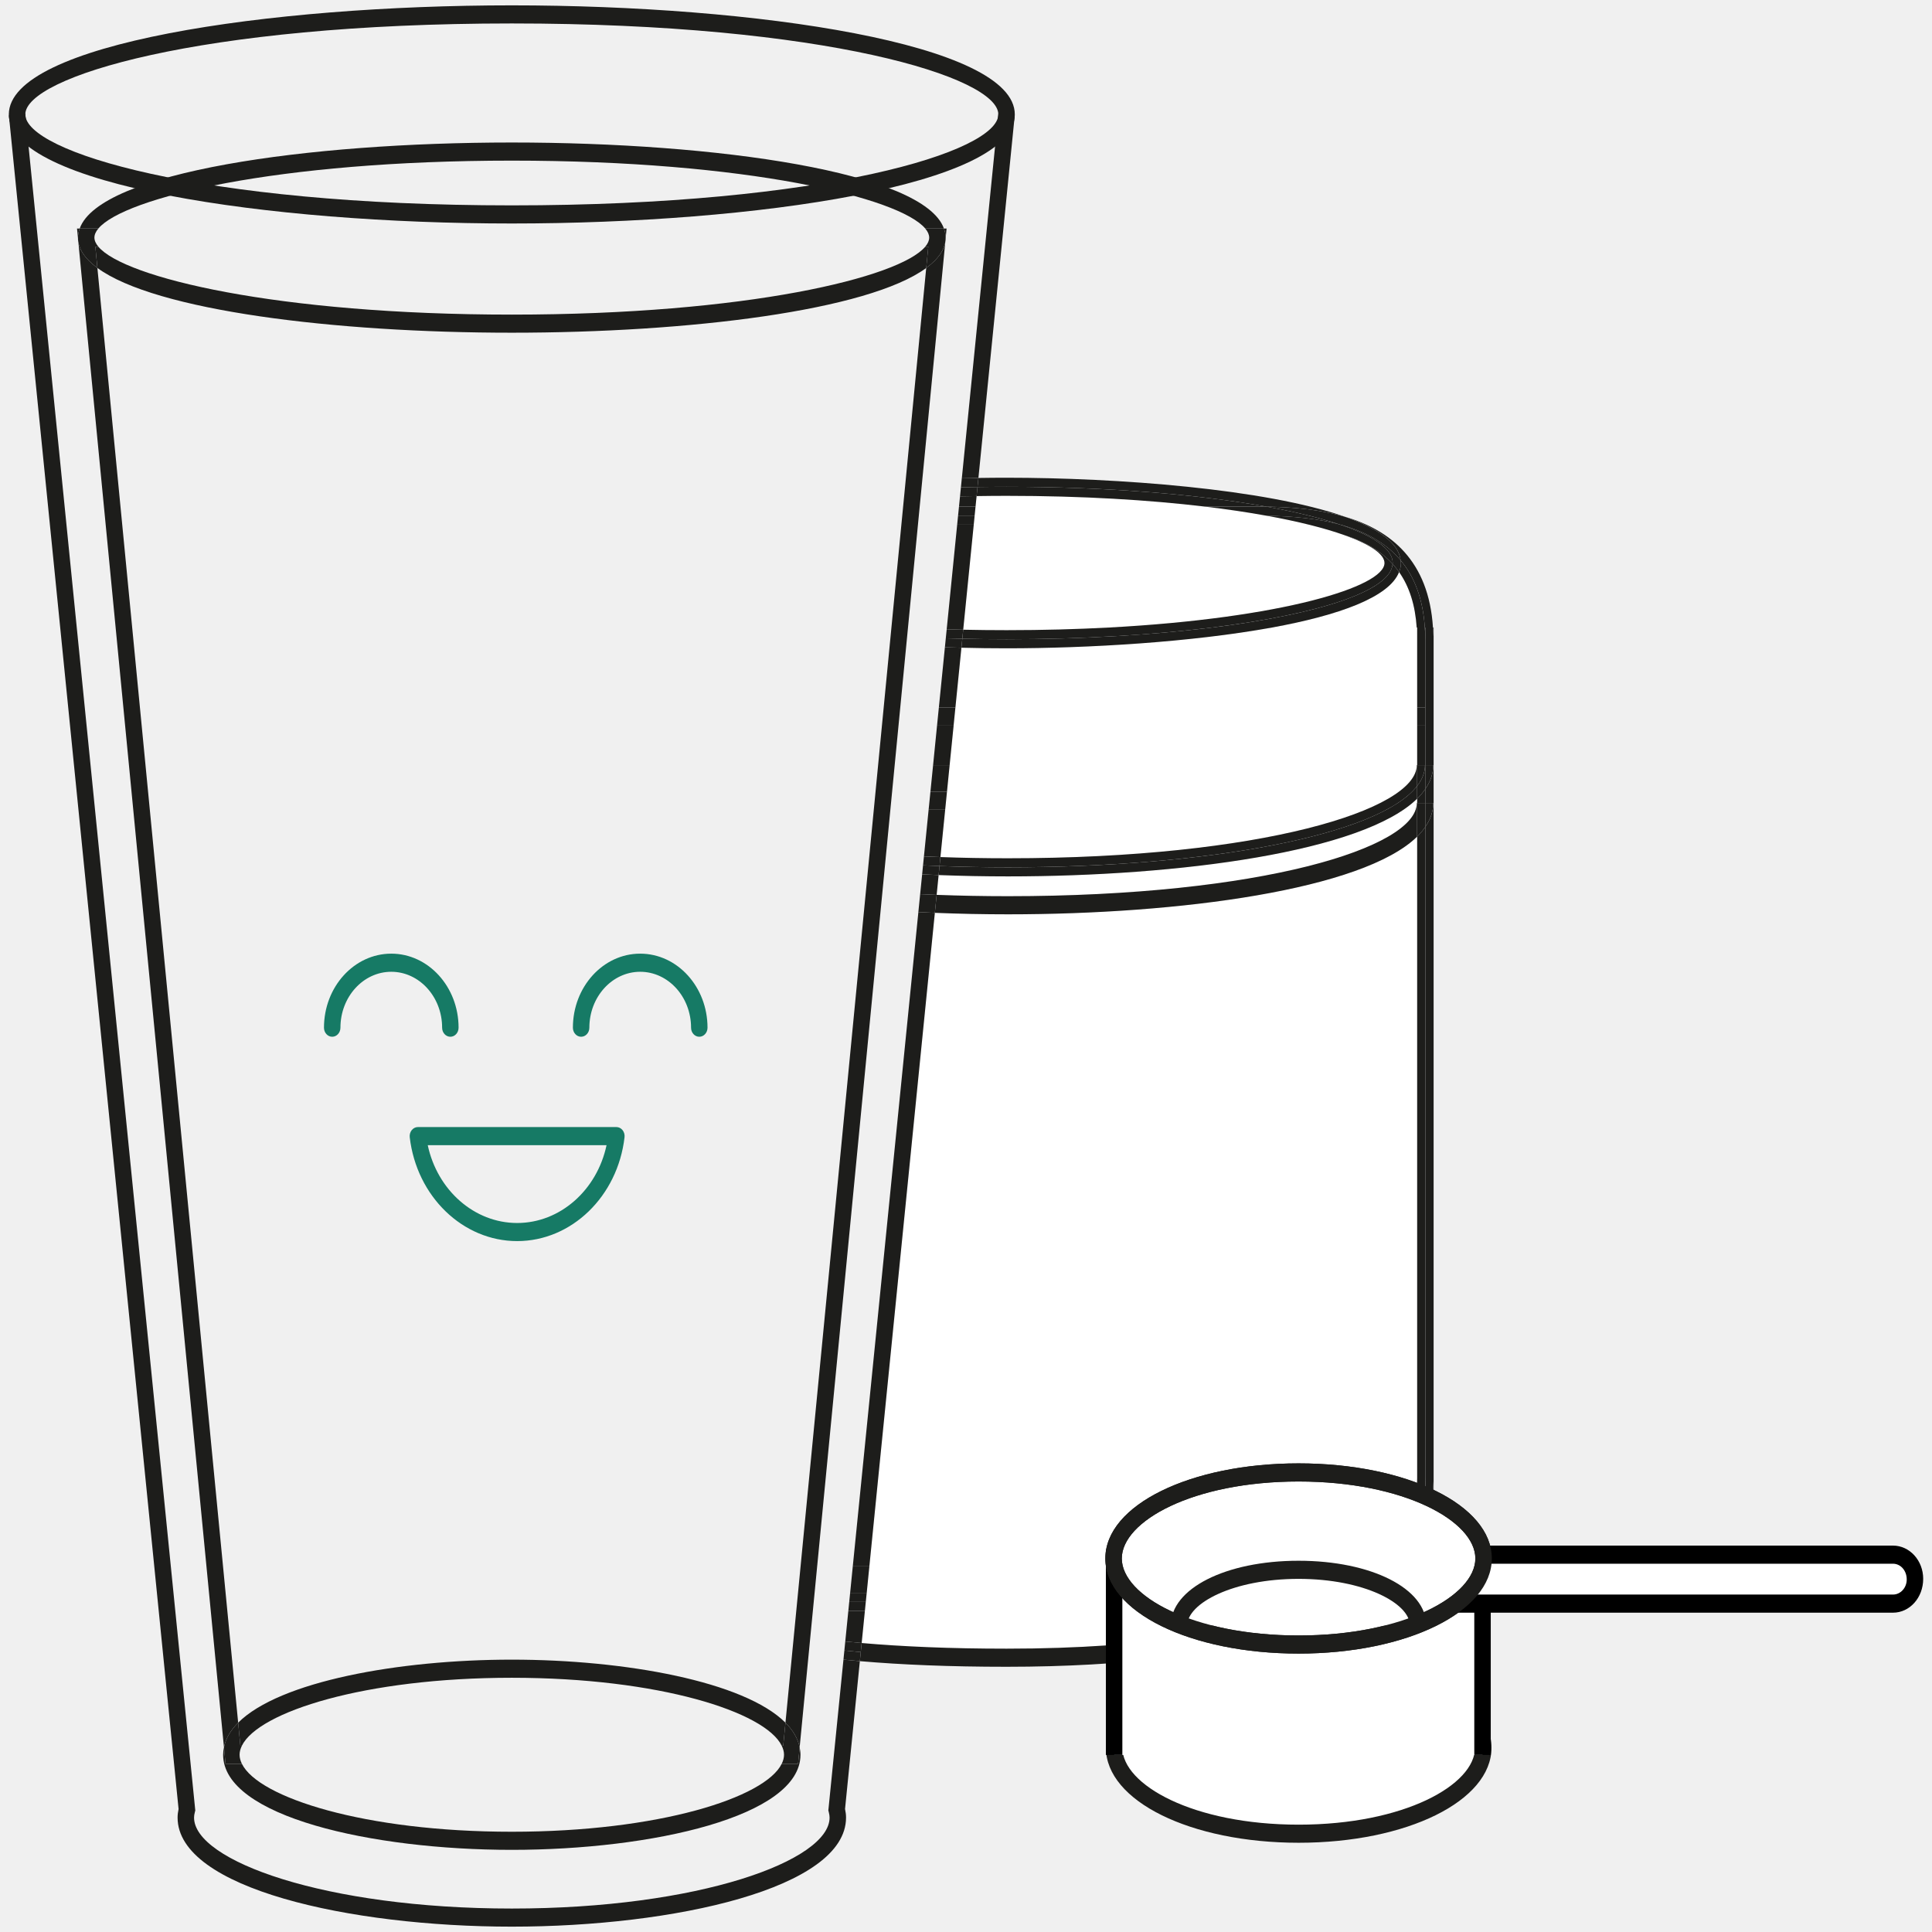
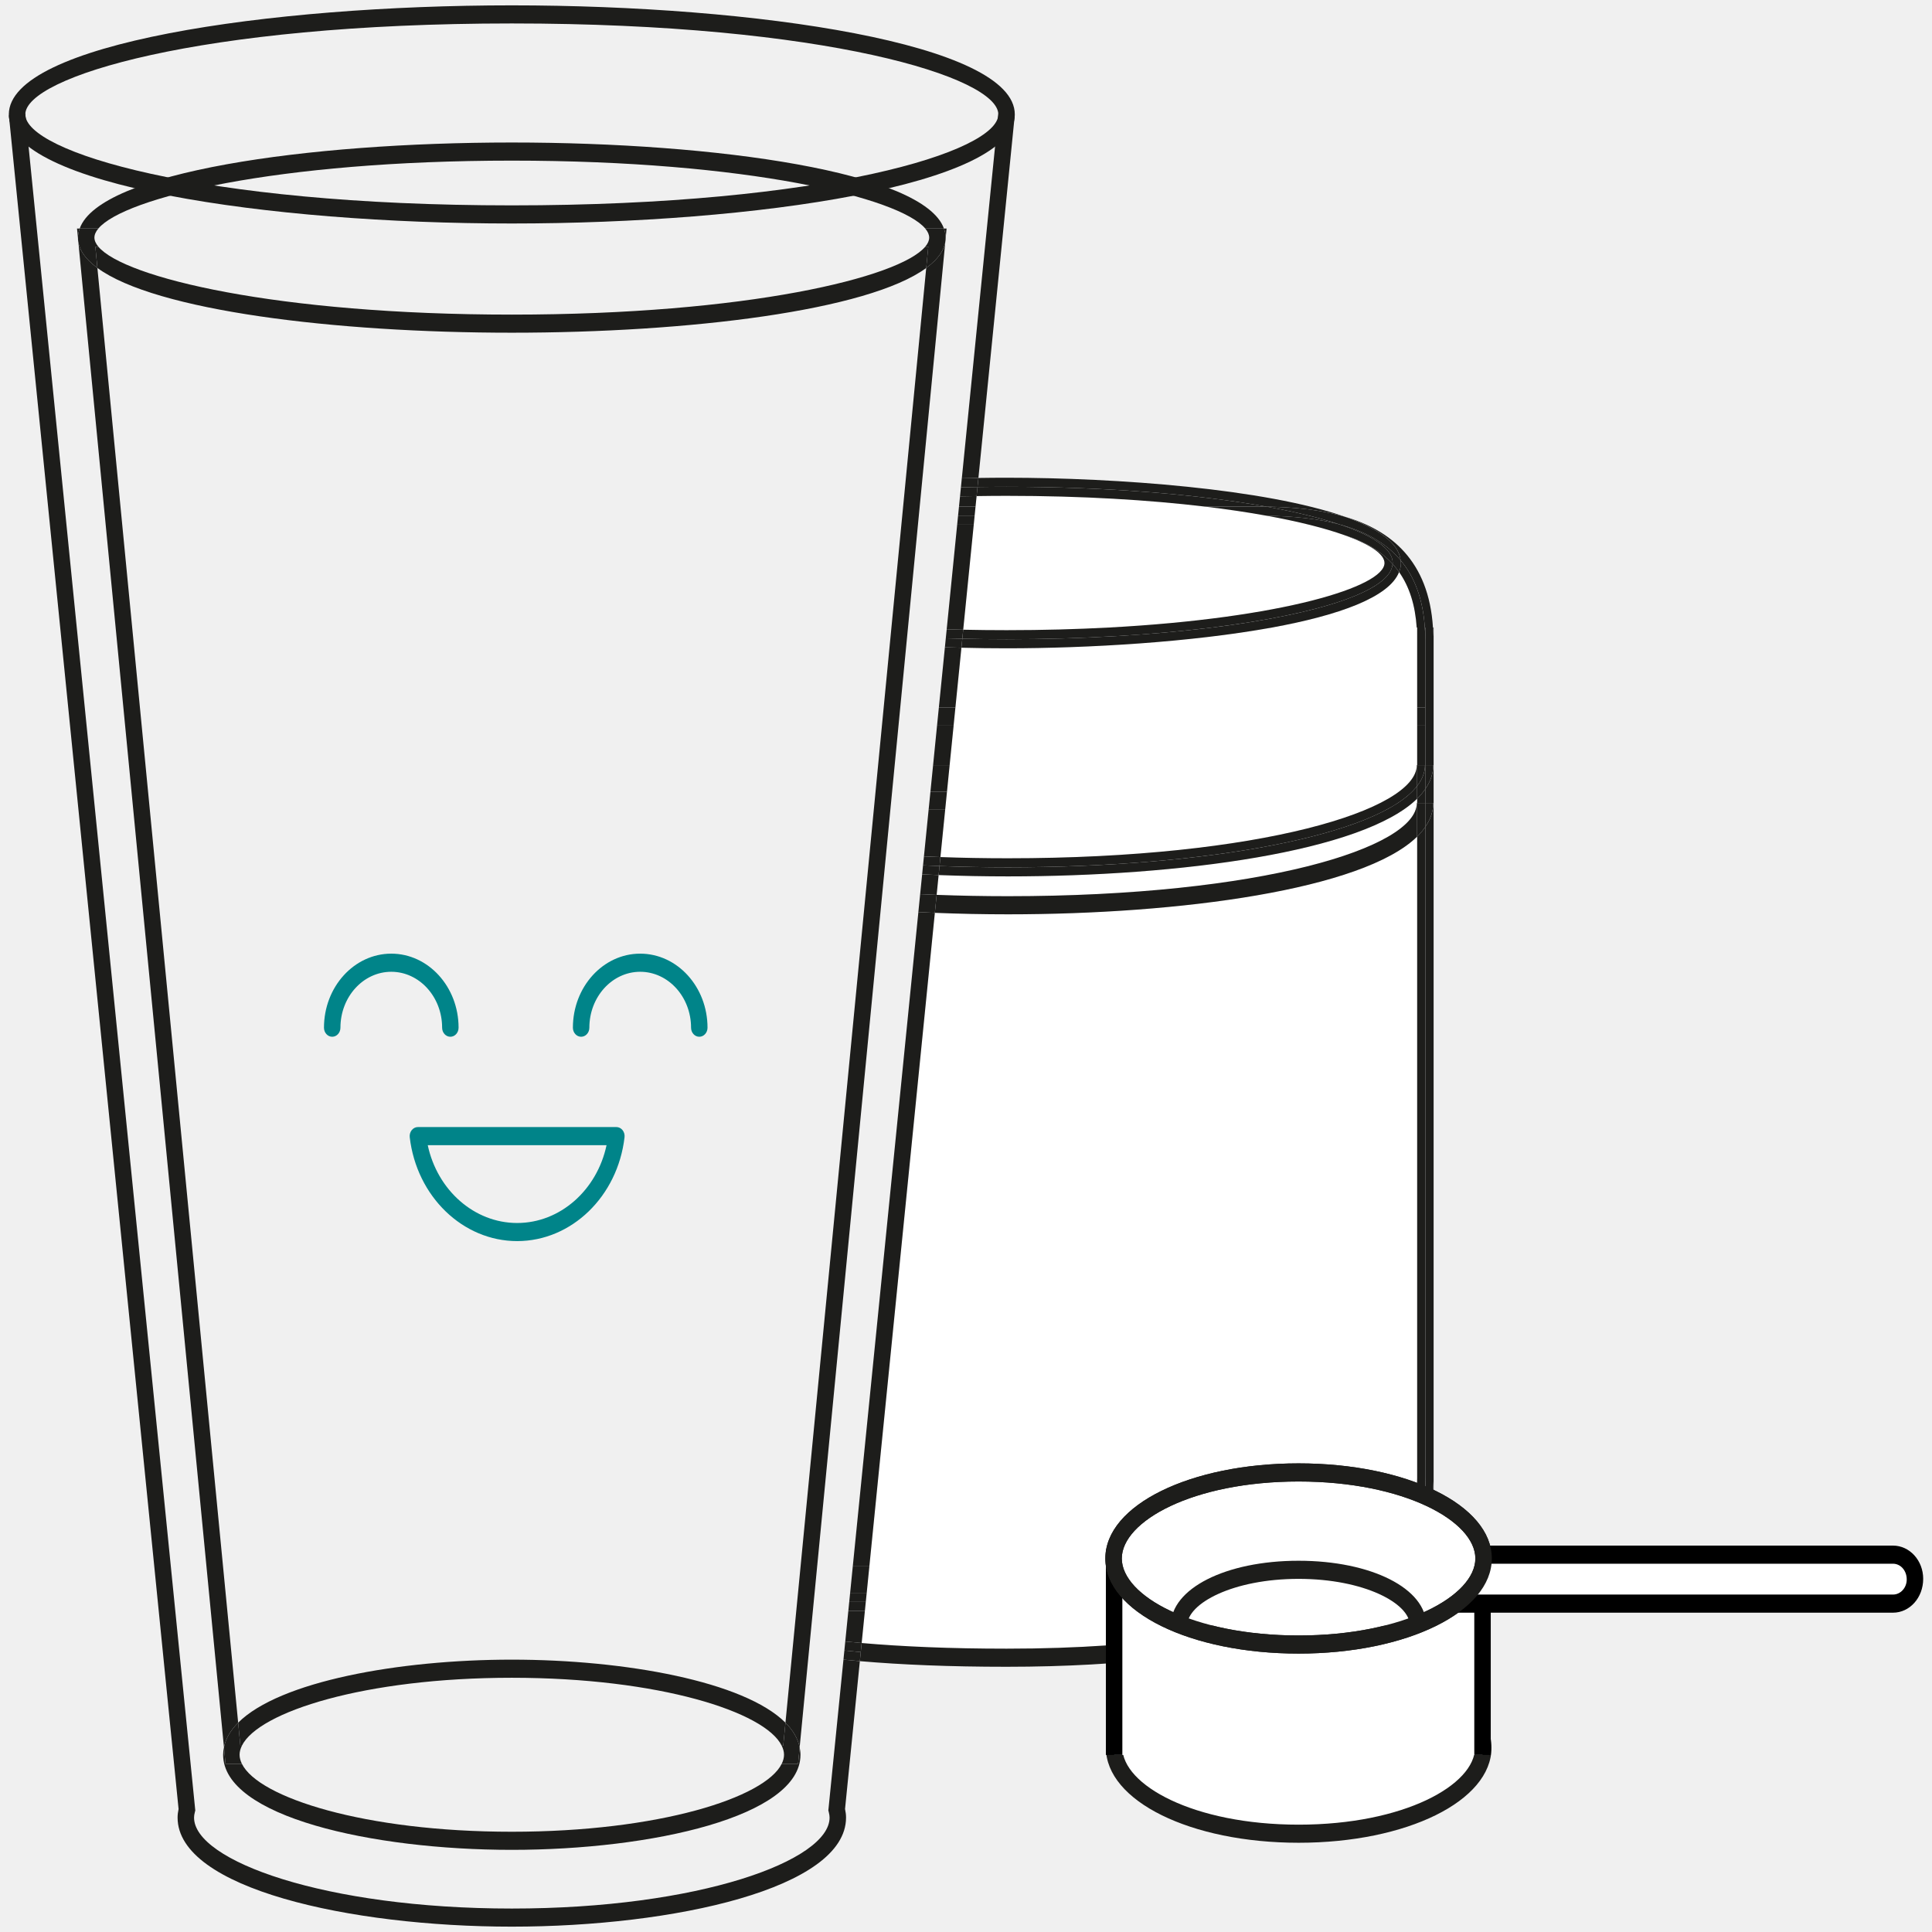
<svg xmlns="http://www.w3.org/2000/svg" width="100" height="100" viewBox="0 0 100 100" fill="none">
  <path d="M48.583 45.292L48.481 46.318C49.663 46.362 50.893 46.386 52.173 46.386C65.243 46.386 73.333 43.883 73.333 41.564H73.351V41.341C70.541 44.09 61.074 45.362 52.173 45.362C50.981 45.362 49.779 45.338 48.583 45.292Z" fill="white" />
  <path d="M73.328 32.482C73.251 31.323 72.953 30.372 72.416 29.608C71.909 30.918 69.284 31.852 65.834 32.482C61.686 33.238 56.356 33.556 52.099 33.556C51.35 33.556 50.566 33.546 49.763 33.526L49.452 36.62L49.358 37.557L49.153 39.602L49.016 40.976L48.922 41.913L48.676 44.362C49.799 44.403 50.964 44.424 52.173 44.424C65.243 44.424 73.333 41.921 73.333 39.602H73.351V37.557V36.62V33.106C73.352 32.891 73.341 32.685 73.328 32.482Z" fill="white" />
  <path d="M69.578 27.696C68.578 27.34 67.229 26.996 65.571 26.695C64.602 26.519 63.524 26.359 62.348 26.219C59.489 25.879 56.044 25.664 52.099 25.664C51.572 25.664 51.057 25.669 50.549 25.676L50.494 26.219L50.447 26.687L50.401 27.156L49.867 32.481H57.392C66.349 32.003 71.661 30.367 71.661 29.141C71.661 28.689 70.939 28.181 69.578 27.696Z" fill="white" />
  <path d="M52.099 32.618C53.98 32.618 55.747 32.569 57.392 32.481H49.867L49.855 32.594C50.585 32.61 51.333 32.618 52.099 32.618Z" fill="white" />
  <path d="M52.173 47.324C50.915 47.324 49.647 47.298 48.388 47.248L45.394 77.121L45.001 81.045L44.861 82.445L44.813 82.914L44.767 83.382L44.6 85.042C46.703 85.226 49.175 85.334 52.099 85.334C59.6 85.334 64.591 84.374 67.702 83.236C68.502 82.944 69.18 82.639 69.74 82.336C70.57 81.889 71.15 81.444 71.515 81.046H71.378C72.59 80.179 73.211 78.888 73.328 77.121C73.341 76.918 73.352 76.712 73.352 76.496V43.303C70.541 46.053 61.074 47.324 52.173 47.324Z" fill="white" />
  <path d="M76.773 90.459C76.773 92.919 72.495 94.912 67.219 94.912C61.943 94.912 57.667 92.919 57.667 90.459C57.667 87.999 61.943 86.006 67.219 86.006C72.495 86.006 76.773 87.999 76.773 90.459Z" fill="white" />
  <path fill-rule="evenodd" clip-rule="evenodd" d="M57.241 90.459C57.241 93.219 61.624 95.381 67.219 95.381C72.815 95.381 77.2 93.219 77.2 90.459C77.2 87.699 72.816 85.537 67.219 85.537C61.624 85.537 57.241 87.699 57.241 90.459ZM58.093 90.459C58.093 88.534 61.76 86.474 67.219 86.474C72.679 86.474 76.347 88.535 76.347 90.459C76.347 92.383 72.679 94.444 67.219 94.444C61.76 94.444 58.093 92.383 58.093 90.459Z" fill="#1D1D1B" />
  <path d="M72.497 29.001C73.207 29.846 73.651 30.979 73.748 32.481H73.778H74.17C73.953 29.027 71.985 27.443 69.613 26.747C71.308 27.343 72.394 28.087 72.497 29.001Z" fill="#1D1D1B" />
  <path d="M74.204 77.121V76.496C74.204 76.717 74.183 76.914 74.17 77.121H74.204Z" fill="#1D1D1B" />
  <path d="M72.416 29.608C72.952 30.372 73.251 31.323 73.328 32.482H73.352H73.748C73.651 30.979 73.207 29.846 72.496 29.001C72.502 29.048 72.513 29.094 72.513 29.141C72.513 29.302 72.475 29.457 72.416 29.608Z" fill="#1D1D1B" />
  <path d="M73.352 33.106V32.481H73.328C73.341 32.685 73.352 32.891 73.352 33.106Z" fill="white" />
  <path d="M74.17 32.482C74.183 32.689 74.204 32.886 74.204 33.107V32.482H74.17Z" fill="#1D1D1B" />
  <path d="M73.748 77.121C73.633 78.9 73.032 80.161 72.079 81.04L72.087 81.047L72.415 81.325C73.393 80.395 74.049 79.045 74.17 77.122H73.778H73.748V77.121Z" fill="#1D1D1B" />
  <path d="M73.778 32.482V33.107V36.62V37.557V39.602H74.186C74.186 40.039 74.039 40.447 73.778 40.833V41.564H74.186C74.186 42.001 74.039 42.41 73.778 42.795V76.497V77.122H74.17C74.183 76.915 74.204 76.718 74.204 76.497V33.106C74.204 32.886 74.183 32.688 74.17 32.481H73.778V32.482Z" fill="#1D1D1B" />
  <path d="M73.778 77.121V76.496C73.778 76.715 73.761 76.916 73.748 77.121H73.778Z" fill="#1D1D1B" />
  <path d="M73.328 77.121C73.211 78.889 72.59 80.181 71.378 81.046H71.515C71.605 80.948 71.685 80.852 71.749 80.76L72.079 81.039C73.032 80.161 73.633 78.9 73.748 77.121H73.352H73.328V77.121Z" fill="#1D1D1B" />
  <path d="M73.352 77.121V76.496C73.352 76.713 73.341 76.918 73.328 77.121H73.352Z" fill="#1D1D1B" />
  <path d="M73.778 33.106V32.481H73.748C73.761 32.686 73.778 32.888 73.778 33.106Z" fill="#1D1D1B" />
  <path d="M73.352 43.303V76.496V77.121H73.748C73.761 76.916 73.778 76.716 73.778 76.496V42.794C73.659 42.969 73.519 43.139 73.352 43.303Z" fill="#1D1D1B" />
  <path d="M73.352 41.341V41.564H73.778V40.833C73.659 41.007 73.519 41.177 73.352 41.341Z" fill="#1D1D1B" />
  <path d="M73.352 39.602H73.759H73.778V37.557H73.352V39.602Z" fill="#1D1D1B" />
  <path d="M73.352 32.482V33.107V36.62H73.778V33.106C73.778 32.888 73.761 32.686 73.748 32.481H73.352V32.482Z" fill="#1D1D1B" />
  <path d="M73.352 36.619H73.778V37.557H73.352V36.619Z" fill="#1D1D1B" />
  <path d="M52.173 44.893C50.971 44.893 49.788 44.869 48.63 44.826L48.583 45.293C49.779 45.339 50.981 45.362 52.173 45.362C61.074 45.362 70.541 44.091 73.351 41.341V40.682C71.385 43.243 62.483 44.893 52.173 44.893Z" fill="#1D1D1B" />
  <path d="M74.185 39.602H73.777V40.832C74.039 40.447 74.185 40.039 74.185 39.602Z" fill="#1D1D1B" />
  <path d="M73.352 40.682V41.341C73.519 41.177 73.659 41.007 73.778 40.832V39.602H73.76C73.759 39.977 73.616 40.338 73.352 40.682Z" fill="#1D1D1B" />
  <path d="M52.173 44.424C50.964 44.424 49.798 44.403 48.676 44.362L48.63 44.826C49.788 44.869 50.971 44.892 52.173 44.892C62.483 44.892 71.385 43.242 73.351 40.682V39.601H73.333C73.333 41.921 65.243 44.424 52.173 44.424Z" fill="#1D1D1B" />
  <path d="M73.759 39.602H73.351V40.682C73.616 40.338 73.759 39.977 73.759 39.602Z" fill="#1D1D1B" />
  <path d="M52.099 25.196C57.286 25.196 62.01 25.586 65.562 26.225C66.878 26.246 68.302 26.363 69.613 26.747C65.497 25.301 57.826 24.727 52.099 24.727C51.627 24.727 51.139 24.731 50.642 24.739L50.596 25.208C51.093 25.201 51.593 25.196 52.099 25.196Z" fill="#1D1D1B" />
  <path d="M62.735 32.482H65.834C69.284 31.852 71.909 30.918 72.416 29.608C72.313 29.462 72.201 29.322 72.081 29.19C71.996 30.577 68.287 31.791 62.735 32.482Z" fill="#1D1D1B" />
  <path d="M69.342 27.146C70.637 27.494 71.722 28.08 72.496 29.001C72.394 28.088 71.308 27.344 69.614 26.748C68.303 26.364 66.879 26.246 65.563 26.226C67.045 26.492 68.319 26.802 69.342 27.146Z" fill="#1D1D1B" />
  <path d="M72.087 29.141C72.087 29.157 72.081 29.173 72.081 29.189C72.201 29.322 72.313 29.461 72.416 29.608C72.475 29.456 72.513 29.302 72.513 29.141C72.513 29.093 72.502 29.047 72.497 29.001C71.722 28.079 70.638 27.493 69.342 27.146C71.084 27.732 72.087 28.413 72.087 29.141Z" fill="#1D1D1B" />
  <path d="M52.099 33.087C51.324 33.087 50.561 33.077 49.809 33.061L49.763 33.526C50.566 33.546 51.35 33.556 52.099 33.556C56.356 33.556 61.686 33.238 65.834 32.481H62.735C59.654 32.864 56.01 33.087 52.099 33.087Z" fill="#1D1D1B" />
  <path d="M52.099 25.664C56.044 25.664 59.489 25.88 62.348 26.219H65.106C65.256 26.219 65.409 26.222 65.562 26.225C62.01 25.586 57.286 25.196 52.099 25.196C51.593 25.196 51.093 25.201 50.596 25.208L50.549 25.677C51.057 25.669 51.573 25.664 52.099 25.664Z" fill="#1D1D1B" />
  <path d="M71.661 29.141C71.661 30.367 66.348 32.003 57.392 32.481H62.735C68.287 31.791 71.996 30.577 72.081 29.189C71.477 28.525 70.654 28.028 69.578 27.696C70.939 28.181 71.661 28.689 71.661 29.141Z" fill="#1D1D1B" />
  <path d="M62.348 26.219C63.524 26.359 64.602 26.519 65.571 26.696C66.935 26.719 68.216 26.844 69.342 27.146C68.319 26.803 67.046 26.492 65.563 26.225C65.41 26.223 65.256 26.219 65.107 26.219H62.348Z" fill="#1D1D1B" />
  <path d="M69.578 27.696C70.655 28.029 71.477 28.526 72.081 29.189C72.081 29.173 72.087 29.157 72.087 29.141C72.087 28.412 71.084 27.731 69.342 27.146C68.216 26.844 66.936 26.717 65.571 26.695C67.229 26.996 68.578 27.34 69.578 27.696Z" fill="#1D1D1B" />
  <path d="M49.856 32.594L49.809 33.061C50.561 33.078 51.324 33.087 52.099 33.087C56.01 33.087 59.654 32.864 62.735 32.481H57.392C55.747 32.569 53.98 32.618 52.1 32.618C51.333 32.618 50.585 32.61 49.856 32.594Z" fill="#1D1D1B" />
  <path d="M72.415 81.324C71.718 81.987 70.865 82.439 69.94 82.748C69.223 82.988 68.466 83.142 67.702 83.237C64.591 84.375 59.6 85.335 52.099 85.335C49.175 85.335 46.703 85.226 44.6 85.043L44.553 85.513L44.506 85.981C46.652 86.166 49.156 86.272 52.099 86.272C64.55 86.272 70.831 83.611 72.424 81.332L72.415 81.324Z" fill="#1D1D1B" />
  <path d="M72.087 81.046L72.079 81.039L72.072 81.046H72.087Z" fill="#1D1D1B" />
  <path d="M69.94 82.748C70.865 82.438 71.719 81.986 72.415 81.324L72.087 81.046C71.741 81.541 71.055 82.142 69.94 82.748Z" fill="#1D1D1B" />
  <path d="M71.515 81.046H72.072C72.075 81.044 72.077 81.042 72.08 81.039L71.749 80.76C71.685 80.852 71.605 80.948 71.515 81.046Z" fill="#1D1D1B" />
  <path d="M69.74 82.337C69.18 82.64 68.502 82.944 67.702 83.237C68.466 83.142 69.223 82.988 69.94 82.748C71.055 82.142 71.741 81.541 72.087 81.046H72.072C71.435 81.631 70.647 82.049 69.74 82.337Z" fill="#1D1D1B" />
  <path d="M69.74 82.337C70.647 82.049 71.435 81.631 72.072 81.046H71.515C71.151 81.445 70.57 81.889 69.74 82.337Z" fill="#1D1D1B" />
  <path d="M52.173 46.387C50.893 46.387 49.663 46.362 48.481 46.318L48.388 47.248C49.647 47.299 50.915 47.325 52.173 47.325C61.074 47.325 70.541 46.054 73.351 43.304V41.564H73.333C73.333 43.883 65.243 46.387 52.173 46.387Z" fill="#1D1D1B" />
  <path d="M74.185 41.564H73.777V42.794C74.039 42.409 74.185 42.001 74.185 41.564Z" fill="#1D1D1B" />
  <path d="M73.352 43.303C73.519 43.139 73.659 42.969 73.778 42.794V41.564H73.352V43.303Z" fill="#1D1D1B" />
  <path d="M42.884 93.616L42.874 93.706L42.897 93.794C42.925 93.905 42.939 93.998 42.939 94.078C42.939 96.305 36.184 98.786 26.491 98.786C16.799 98.786 10.044 96.305 10.044 94.078C10.044 93.996 10.057 93.904 10.085 93.798L10.108 93.709L1.307 5.871L0.46 5.974L9.243 93.634C9.209 93.79 9.192 93.936 9.192 94.078C9.192 97.744 18.106 99.723 26.491 99.723C34.877 99.723 43.791 97.744 43.791 94.078C43.791 93.938 43.774 93.791 43.739 93.633L44.506 85.981C44.217 85.956 43.933 85.929 43.657 85.902L42.884 93.616Z" fill="#1D1D1B" />
  <path d="M52.523 5.974L51.676 5.871L49.784 24.757C50.073 24.749 50.36 24.744 50.643 24.739L52.523 5.974Z" fill="#1D1D1B" />
  <path d="M44.143 81.046H45.001L45.394 77.121H44.537L44.143 81.046Z" fill="#1D1D1B" />
  <path d="M47.627 46.281C47.909 46.294 48.193 46.307 48.481 46.318L48.583 45.293C48.298 45.282 48.014 45.27 47.73 45.257L47.627 46.281Z" fill="#1D1D1B" />
  <path d="M44.537 77.121H45.394L48.388 47.248C48.103 47.237 47.819 47.224 47.535 47.209L44.537 77.121Z" fill="#1D1D1B" />
  <path d="M48.297 39.602H49.153L49.359 37.557H48.501L48.297 39.602Z" fill="#1D1D1B" />
  <path d="M48.595 36.619H49.452L49.763 33.526C49.48 33.518 49.195 33.51 48.908 33.5L48.595 36.619Z" fill="#1D1D1B" />
  <path d="M48.501 37.557H49.358L49.452 36.619H48.595L48.501 37.557Z" fill="#1D1D1B" />
  <path d="M48.159 40.976H49.016L49.153 39.602H48.297L48.159 40.976Z" fill="#1D1D1B" />
  <path d="M48.065 41.913L47.823 44.327C48.105 44.34 48.388 44.352 48.676 44.362L48.922 41.913H48.065Z" fill="#1D1D1B" />
  <path d="M48.922 41.913L49.016 40.976H48.159L48.065 41.913H48.922Z" fill="#1D1D1B" />
  <path d="M47.73 45.256C48.014 45.269 48.298 45.282 48.583 45.292L48.63 44.826C48.344 44.814 48.059 44.803 47.776 44.79L47.73 45.256Z" fill="#1D1D1B" />
  <path d="M47.776 44.791C48.059 44.804 48.344 44.816 48.63 44.826L48.676 44.363C48.388 44.353 48.105 44.34 47.823 44.328L47.776 44.791Z" fill="#1D1D1B" />
  <path d="M50.494 26.219L50.549 25.677C50.26 25.681 49.973 25.686 49.69 25.692L49.637 26.219H50.494V26.219Z" fill="#1D1D1B" />
  <path d="M50.401 27.157H49.543L49.01 32.482H49.867L50.401 27.157Z" fill="#1D1D1B" />
  <path d="M50.494 26.219H49.637L49.59 26.688H50.447L50.494 26.219Z" fill="#1D1D1B" />
  <path d="M50.447 26.688H49.59L49.543 27.157H50.401L50.447 26.688Z" fill="#1D1D1B" />
  <path d="M49.856 32.594L49.867 32.481H49.01L49.001 32.572C49.283 32.581 49.567 32.589 49.856 32.594Z" fill="#1D1D1B" />
  <path d="M50.596 25.208L50.642 24.739C50.359 24.744 50.073 24.75 49.783 24.757L49.737 25.224C50.021 25.218 50.307 25.212 50.596 25.208Z" fill="#1D1D1B" />
  <path d="M48.954 33.038L48.908 33.501C49.195 33.511 49.479 33.519 49.762 33.526L49.809 33.061C49.522 33.054 49.236 33.047 48.954 33.038Z" fill="#1D1D1B" />
  <path d="M50.549 25.677L50.596 25.208C50.307 25.212 50.021 25.218 49.737 25.224L49.69 25.693C49.973 25.686 50.26 25.681 50.549 25.677Z" fill="#1D1D1B" />
  <path d="M49.001 32.572L48.954 33.038C49.236 33.047 49.522 33.054 49.809 33.061L49.856 32.594C49.567 32.589 49.283 32.581 49.001 32.572Z" fill="#1D1D1B" />
  <path d="M43.909 83.383L43.751 84.962C44.027 84.99 44.309 85.017 44.6 85.042L44.766 83.383H43.909Z" fill="#1D1D1B" />
  <path d="M44.003 82.446H44.861L45.001 81.046H44.143L44.003 82.446Z" fill="#1D1D1B" />
  <path d="M43.909 83.383H44.766L44.813 82.914H43.956L43.909 83.383Z" fill="#1D1D1B" />
  <path d="M43.956 82.914H44.813L44.861 82.446H44.003L43.956 82.914Z" fill="#1D1D1B" />
  <path d="M43.704 85.431L43.657 85.902C43.933 85.93 44.217 85.956 44.506 85.981L44.553 85.512C44.262 85.487 43.981 85.46 43.704 85.431Z" fill="#1D1D1B" />
  <path d="M43.751 84.962L43.704 85.431C43.981 85.459 44.262 85.487 44.553 85.512L44.6 85.042C44.309 85.017 44.027 84.99 43.751 84.962Z" fill="#1D1D1B" />
  <path d="M47.534 47.209C47.818 47.223 48.102 47.236 48.388 47.248L48.481 46.318C48.193 46.307 47.908 46.295 47.627 46.281L47.534 47.209Z" fill="#1D1D1B" />
  <path d="M48.995 11.83H48.858C48.913 11.983 48.948 12.138 48.948 12.299C48.948 12.871 48.587 13.394 47.941 13.87L40.655 89.167C41.046 89.558 41.298 89.983 41.39 90.44L48.946 12.349L48.995 11.83Z" fill="#1D1D1B" />
  <path d="M12.327 89.166L5.041 13.869C4.395 13.394 4.035 12.871 4.035 12.298C4.035 12.137 4.07 11.982 4.125 11.829H3.987L11.592 90.439C11.684 89.983 11.936 89.558 12.327 89.166Z" fill="#1D1D1B" />
  <path d="M47.891 12.768C46.554 14.366 38.657 16.284 26.491 16.284C14.325 16.284 6.428 14.366 5.091 12.768H4.935L5.042 13.87C8.041 16.076 17.31 17.221 26.492 17.221C35.674 17.221 44.943 16.076 47.942 13.87L48.049 12.768H47.891Z" fill="#1D1D1B" />
  <path d="M26.491 8.314C38.657 8.314 46.554 10.231 47.892 11.829H48.858C47.819 8.904 37.097 7.376 26.491 7.376C15.886 7.376 5.164 8.904 4.125 11.829H5.091C6.428 10.231 14.326 8.314 26.491 8.314Z" fill="#1D1D1B" />
  <path d="M5.041 13.869L4.935 12.767H5.091C4.957 12.607 4.887 12.45 4.887 12.298C4.887 12.146 4.957 11.989 5.091 11.829H4.124C4.07 11.982 4.035 12.137 4.035 12.298C4.035 12.871 4.395 13.394 5.041 13.869Z" fill="#1D1D1B" />
  <path d="M48.095 12.299C48.095 12.451 48.026 12.607 47.891 12.768H48.048L47.941 13.87C48.587 13.395 48.947 12.871 48.947 12.299C48.947 12.138 48.912 11.983 48.857 11.83H47.891C48.026 11.99 48.095 12.147 48.095 12.299Z" fill="#1D1D1B" />
  <path d="M12.327 89.166L12.441 90.357H12.521C13.375 88.609 18.872 86.841 26.491 86.841C34.111 86.841 39.607 88.609 40.461 90.357H40.54L40.655 89.166C38.526 87.036 32.36 85.903 26.491 85.903C20.623 85.903 14.456 87.036 12.327 89.166Z" fill="#1D1D1B" />
  <path d="M40.461 91.294C39.607 93.042 34.111 94.811 26.491 94.811C18.872 94.811 13.375 93.042 12.521 91.294H11.675L11.592 90.439C11.566 90.566 11.549 90.694 11.549 90.826C11.549 94.023 19.248 95.748 26.491 95.748C33.735 95.748 41.433 94.023 41.433 90.826C41.433 90.694 41.415 90.566 41.39 90.439L41.307 91.294H40.461Z" fill="#1D1D1B" />
  <path d="M40.655 89.166L40.54 90.357H40.461C40.538 90.514 40.581 90.67 40.581 90.826C40.581 90.981 40.538 91.138 40.461 91.294H41.307L41.39 90.439C41.298 89.983 41.046 89.558 40.655 89.166Z" fill="#1D1D1B" />
  <path d="M12.521 91.294C12.444 91.138 12.401 90.981 12.401 90.826C12.401 90.67 12.444 90.514 12.521 90.357H12.441L12.327 89.166C11.936 89.557 11.684 89.983 11.592 90.439L11.675 91.294H12.521Z" fill="#1D1D1B" />
  <path fill-rule="evenodd" clip-rule="evenodd" d="M0.457 5.922C0.457 9.589 13.87 11.568 26.491 11.568C39.112 11.568 52.526 9.589 52.526 5.922C52.526 2.256 39.112 0.277 26.491 0.277C13.87 0.277 0.457 2.256 0.457 5.922ZM1.31 5.922C1.31 3.997 10.277 1.214 26.491 1.214C42.706 1.214 51.673 3.997 51.673 5.922C51.673 7.846 42.706 10.63 26.491 10.63C10.277 10.63 1.31 7.846 1.31 5.922Z" fill="#1D1D1B" />
-   <path d="M23.31 53.662C23.075 53.662 22.884 53.452 22.884 53.193C22.884 51.597 21.703 50.299 20.252 50.299C18.801 50.299 17.621 51.597 17.621 53.193C17.621 53.452 17.43 53.662 17.195 53.662C16.96 53.662 16.769 53.452 16.769 53.193C16.769 51.081 18.331 49.361 20.252 49.361C22.173 49.361 23.736 51.08 23.736 53.193C23.736 53.452 23.546 53.662 23.31 53.662Z" fill="#167A65" />
-   <path d="M36.195 53.662C35.96 53.662 35.769 53.452 35.769 53.193C35.769 51.597 34.588 50.299 33.136 50.299C31.685 50.299 30.505 51.597 30.505 53.193C30.505 53.452 30.314 53.662 30.079 53.662C29.844 53.662 29.653 53.452 29.653 53.193C29.653 51.081 31.215 49.361 33.136 49.361C35.058 49.361 36.621 51.08 36.621 53.193C36.621 53.452 36.43 53.662 36.195 53.662Z" fill="#167A65" />
-   <path fill-rule="evenodd" clip-rule="evenodd" d="M21.208 58.864C21.565 61.929 23.955 64.239 26.768 64.239C29.581 64.239 31.971 61.929 32.326 58.864C32.342 58.731 32.304 58.596 32.223 58.495C32.143 58.394 32.026 58.336 31.903 58.336H21.631C21.509 58.336 21.392 58.394 21.311 58.495C21.23 58.596 21.193 58.731 21.208 58.864ZM26.768 63.302C24.547 63.302 22.637 61.604 22.14 59.274H31.395C30.899 61.604 28.989 63.302 26.768 63.302Z" fill="#167A65" />
+   <path d="M23.31 53.662C23.075 53.662 22.884 53.452 22.884 53.193C22.884 51.597 21.703 50.299 20.252 50.299C18.801 50.299 17.621 51.597 17.621 53.193C17.621 53.452 17.43 53.662 17.195 53.662C16.96 53.662 16.769 53.452 16.769 53.193C16.769 51.081 18.331 49.361 20.252 49.361C22.173 49.361 23.736 51.08 23.736 53.193C23.736 53.452 23.546 53.662 23.31 53.662Z" fill="#008489" />
+   <path d="M36.195 53.662C35.96 53.662 35.769 53.452 35.769 53.193C35.769 51.597 34.588 50.299 33.136 50.299C31.685 50.299 30.505 51.597 30.505 53.193C30.505 53.452 30.314 53.662 30.079 53.662C29.844 53.662 29.653 53.452 29.653 53.193C29.653 51.081 31.215 49.361 33.136 49.361C35.058 49.361 36.621 51.08 36.621 53.193C36.621 53.452 36.43 53.662 36.195 53.662Z" fill="#008489" />
+   <path fill-rule="evenodd" clip-rule="evenodd" d="M21.208 58.864C21.565 61.929 23.955 64.239 26.768 64.239C29.581 64.239 31.971 61.929 32.326 58.864C32.342 58.731 32.304 58.596 32.223 58.495C32.143 58.394 32.026 58.336 31.903 58.336H21.631C21.509 58.336 21.392 58.394 21.311 58.495C21.23 58.596 21.193 58.731 21.208 58.864ZM26.768 63.302C24.547 63.302 22.637 61.604 22.14 59.274H31.395C30.899 61.604 28.989 63.302 26.768 63.302Z" fill="#008489" />
  <path d="M57.667 90.834V80.666H76.735V90.834" fill="white" />
  <path d="M77.161 90.834H76.309V81.135H58.093V90.834H57.241V80.198H77.161V90.834Z" fill="black" />
  <path d="M67.214 85.121C72.503 85.121 76.79 83.126 76.79 80.666C76.79 78.206 72.503 76.212 67.214 76.212C61.925 76.212 57.638 78.206 57.638 80.666C57.638 83.126 61.925 85.121 67.214 85.121Z" fill="white" />
  <path fill-rule="evenodd" clip-rule="evenodd" d="M57.212 80.666C57.212 83.427 61.606 85.589 67.214 85.589C72.823 85.589 77.216 83.427 77.216 80.666C77.216 77.906 72.823 75.744 67.214 75.744C61.605 75.744 57.212 77.906 57.212 80.666ZM58.064 80.666C58.064 78.742 61.741 76.682 67.214 76.682C72.688 76.682 76.364 78.743 76.364 80.666C76.364 82.591 72.688 84.652 67.214 84.652C61.741 84.652 58.064 82.591 58.064 80.666Z" fill="#1D1D1B" />
  <path d="M61.027 84.131C61.027 82.541 63.797 81.253 67.214 81.253C70.631 81.253 73.401 82.541 73.401 84.131" fill="white" />
  <path d="M73.827 84.131H72.975C72.975 82.991 70.609 81.722 67.214 81.722C63.819 81.722 61.453 82.991 61.453 84.131H60.601C60.601 82.223 63.444 80.784 67.214 80.784C70.984 80.784 73.827 82.223 73.827 84.131Z" fill="#1D1D1B" />
  <path d="M75.368 83.003H97.981C98.606 83.003 99.118 82.441 99.118 81.753V81.719C99.118 81.031 98.606 80.469 97.981 80.469H76.8" fill="white" />
  <path d="M97.981 83.472H75.368V82.534H97.981C98.373 82.534 98.692 82.184 98.692 81.753C98.692 81.288 98.373 80.938 97.981 80.938H76.8V80H97.981C98.843 80 99.544 80.771 99.544 81.719C99.544 82.701 98.843 83.472 97.981 83.472Z" fill="black" />
  <path fill-rule="evenodd" clip-rule="evenodd" d="M57.212 80.666C57.212 83.427 61.606 85.589 67.214 85.589C72.823 85.589 77.216 83.427 77.216 80.666C77.216 77.906 72.823 75.744 67.214 75.744C61.605 75.744 57.212 77.906 57.212 80.666ZM58.064 80.666C58.064 78.742 61.741 76.682 67.214 76.682C72.688 76.682 76.364 78.743 76.364 80.666C76.364 82.591 72.688 84.652 67.214 84.652C61.741 84.652 58.064 82.591 58.064 80.666Z" fill="#1D1D1B" />
</svg>
